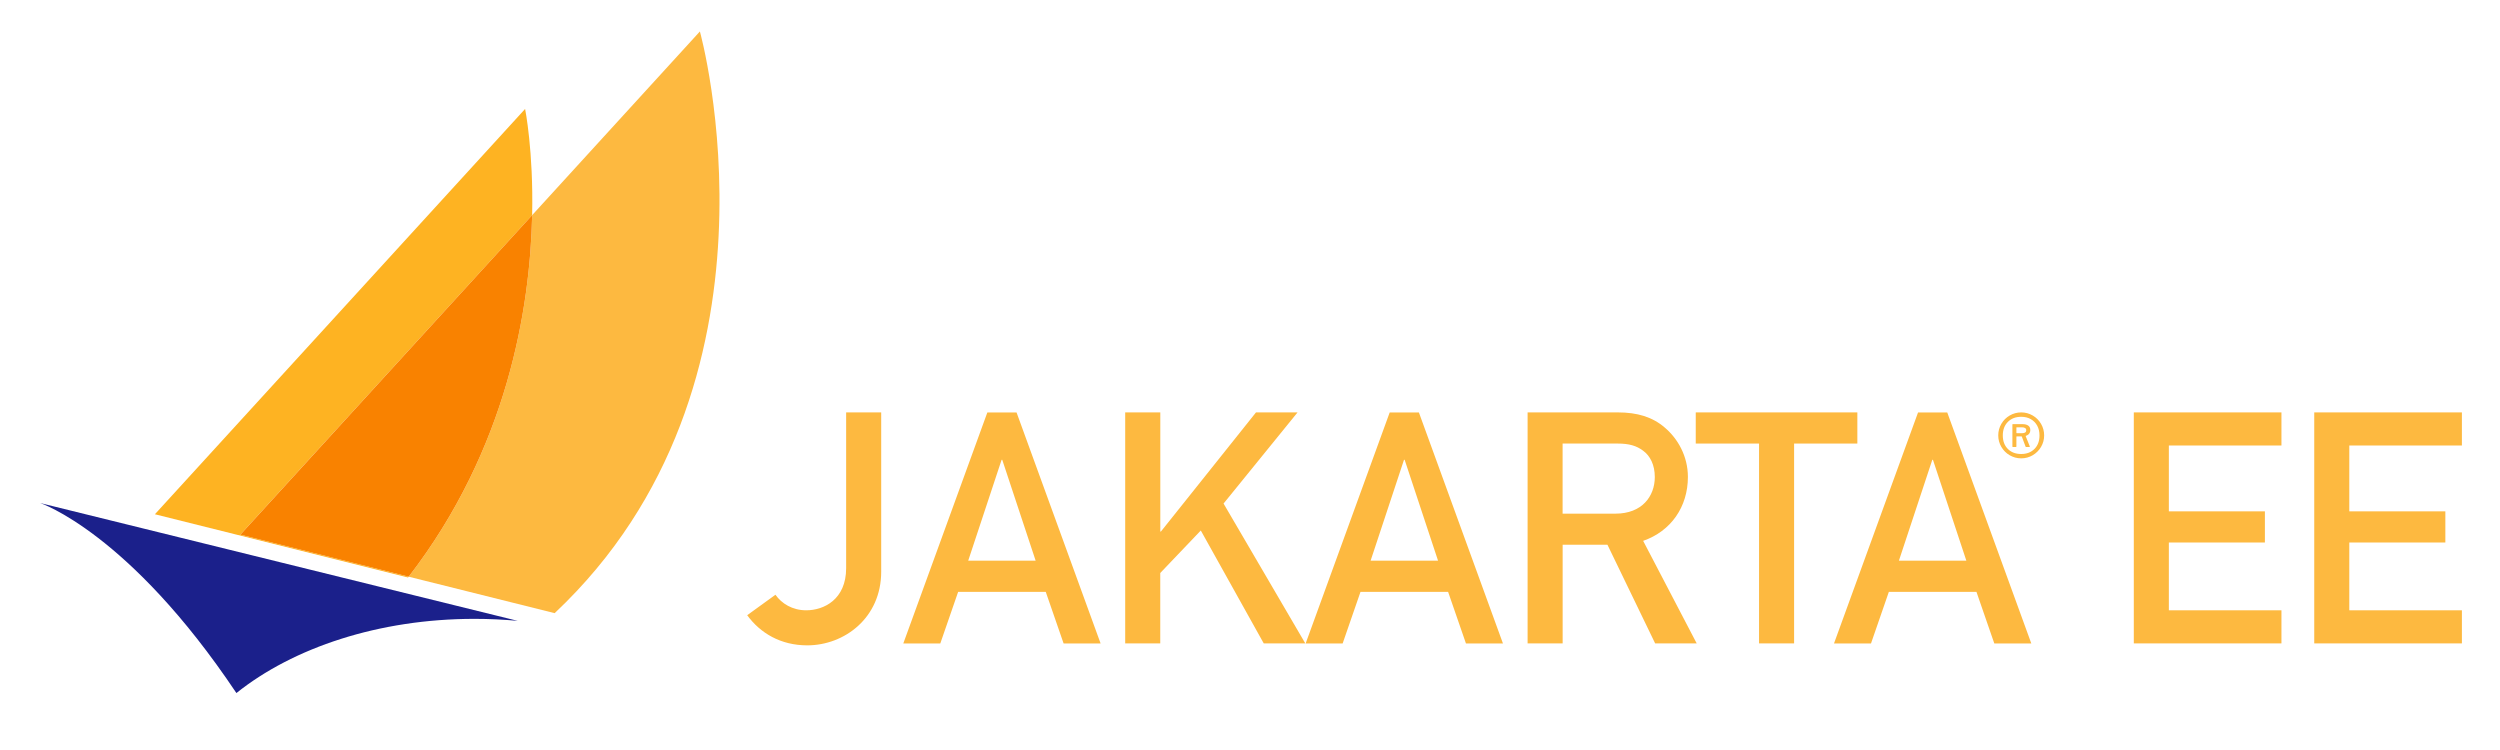
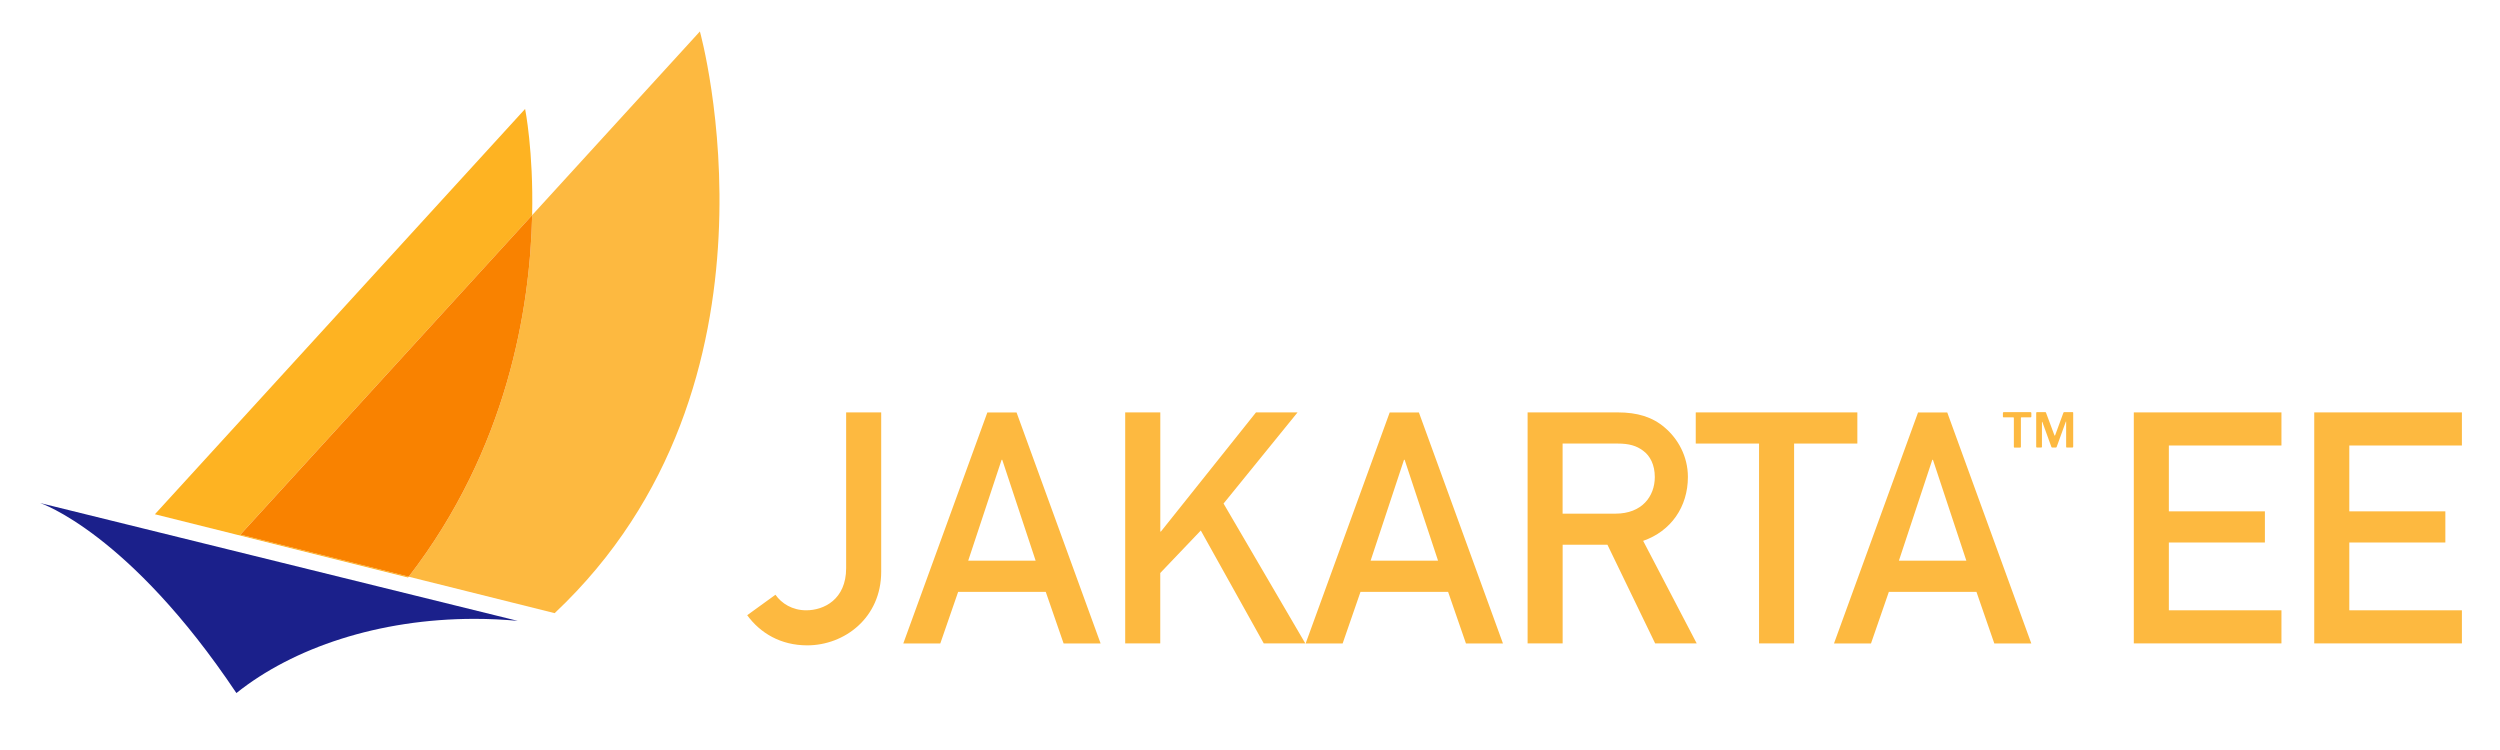
<svg xmlns="http://www.w3.org/2000/svg" version="1.1" id="Layer_1" x="0px" y="0px" viewBox="0 0 500 150" style="enable-background:new 0 0 500 150;" xml:space="preserve">
  <style type="text/css">
	.st0{fill:#FDB940;}
	.st1{fill:#FEB322;}
	.st2{fill:#F98200;}
	.st3{fill:#1B208B;}
</style>
  <g>
    <g>
      <path class="st0" d="M155.09,118.95c1.23,1.75,3.37,3.11,6.16,3.11c3.5,0,7.98-2.14,7.98-8.44V82.48h7.01v31.86    c0,9.21-7.33,14.73-14.8,14.73c-5.32,0-9.41-2.47-12-6.03L155.09,118.95z" />
      <path class="st0" d="M209.15,118.37h-17.52l-3.57,10.32h-7.4l16.81-46.2h5.84l16.81,46.2h-7.4L209.15,118.37z M207.13,112.14    l-6.68-20.18h-0.13l-6.68,20.18H207.13z" />
      <path class="st0" d="M225.05,82.48h7.01v23.82h0.13l19.01-23.82h8.31l-14.8,18.23l16.35,27.97h-8.31l-12.59-22.58l-8.11,8.5v14.08    h-7.01V82.48z" />
      <path class="st0" d="M289.62,118.37H272.1l-3.57,10.32h-7.4l16.81-46.2h5.84l16.81,46.2h-7.4L289.62,118.37z M287.61,112.14    l-6.68-20.18h-0.13l-6.68,20.18H287.61z" />
      <path class="st0" d="M305.52,82.48h18.04c3.89,0,6.94,0.91,9.41,3.05c2.6,2.21,4.61,5.71,4.61,9.86c0,5.97-3.37,10.84-8.95,12.78    l10.71,20.51h-8.31l-9.54-19.73h-8.96v19.73h-7.01V82.48z M312.53,102.73h10.58c5.26,0,7.85-3.44,7.85-7.33    c0-2.4-0.91-4.22-2.34-5.26c-1.3-0.97-2.73-1.43-5.13-1.43h-10.97V102.73z" />
      <path class="st0" d="M351.8,88.71h-12.65v-6.23h32.32v6.23h-12.65v39.97h-7.01V88.71z" />
      <path class="st0" d="M395.29,118.37h-17.52l-3.57,10.32h-7.4l16.81-46.2h5.84l16.81,46.2h-7.4L395.29,118.37z M393.27,112.14    l-6.68-20.18h-0.13l-6.68,20.18H393.27z" />
      <path class="st0" d="M426.76,82.48h29.53v6.62h-22.52v13.17h19.21v6.23h-19.21v13.56h22.52v6.62h-29.53V82.48z" />
      <path class="st0" d="M462.85,82.48h29.53v6.62h-22.52v13.17h19.21v6.23h-19.21v13.56h22.52v6.62h-29.53V82.48z" />
    </g>
    <path class="st0" d="M139.98,6.29l-33.55,36.74c-0.4,18.63-4.93,46.68-24.69,72.31l29.19,7.29   C159.63,76.78,139.98,6.29,139.98,6.29z" />
    <path class="st1" d="M106.43,43.03c0.28-12.86-1.41-21.24-1.41-21.24l-74.04,81.06l50.63,12.65c0.04-0.05,0.08-0.1,0.12-0.16   l-33.67-8.41L106.43,43.03z" />
    <path class="st2" d="M48.07,106.93l33.67,8.41c19.76-25.63,24.29-53.68,24.69-72.31L48.07,106.93z" />
    <path class="st3" d="M94.9,123.77c2.93,0,5.81,0.14,8.64,0.4l-95.5-23.56c0,0,17.77,5.89,39.24,38   C58.63,129.54,75.75,123.77,94.9,123.77z" />
  </g>
  <g>
-     <path class="st0" d="M401.94,91.05c-0.71-0.41-1.26-0.97-1.67-1.67s-0.62-1.47-0.62-2.3s0.21-1.6,0.62-2.31s0.97-1.26,1.67-1.67   c0.71-0.41,1.48-0.62,2.31-0.62c0.82,0,1.58,0.21,2.29,0.62c0.71,0.41,1.26,0.97,1.67,1.67c0.41,0.71,0.62,1.48,0.62,2.31   s-0.21,1.6-0.62,2.3c-0.41,0.7-0.97,1.25-1.67,1.67c-0.7,0.41-1.47,0.62-2.3,0.62S402.64,91.46,401.94,91.05z M406.89,89.79   c0.67-0.67,1.01-1.58,1.01-2.7c0-0.74-0.15-1.4-0.46-1.96s-0.74-1-1.29-1.31s-1.19-0.46-1.91-0.46c-1.1,0-1.99,0.34-2.67,1.02   c-0.67,0.68-1.01,1.58-1.01,2.71s0.34,2.03,1.01,2.7s1.56,1.01,2.67,1.01C405.34,90.8,406.22,90.46,406.89,89.79z M405.95,89.36   c-0.02,0.03-0.04,0.04-0.07,0.04h-0.67c-0.04,0-0.07-0.03-0.1-0.08l-0.73-1.96c0-0.01,0-0.03-0.01-0.05   c-0.01-0.02-0.05-0.03-0.12-0.03h-0.89c-0.05,0-0.08,0.03-0.08,0.08v1.92c0,0.08-0.03,0.12-0.1,0.12h-0.6c-0.06,0-0.1-0.03-0.1-0.1   v-4.37c0-0.06,0.02-0.1,0.06-0.1h1.98c0.49,0,0.87,0.1,1.14,0.3c0.27,0.2,0.4,0.48,0.4,0.86c0,0.59-0.3,0.99-0.9,1.19   c-0.03,0-0.03,0.02-0.02,0.06l0.81,2.02C405.97,89.3,405.97,89.33,405.95,89.36z M405.25,86.06c0-0.4-0.3-0.6-0.89-0.6h-0.98   c-0.01,0-0.03,0-0.05,0s-0.03,0.01-0.04,0.02s-0.01,0.03-0.01,0.06v1.02c0,0.05,0.03,0.08,0.08,0.08h1.06   C404.97,86.64,405.25,86.45,405.25,86.06z" />
+     <path class="st0" d="M400.59,82.58c0-0.1,0.05-0.15,0.15-0.15h5.36c0.11,0,0.17,0.05,0.17,0.15v0.75c0,0.09-0.05,0.14-0.15,0.14   h-1.83c-0.07,0-0.11,0.03-0.11,0.09v5.79c0,0.11-0.05,0.17-0.14,0.17h-1.15c-0.08,0-0.12-0.05-0.12-0.15v-5.79   c0-0.07-0.04-0.11-0.11-0.11h-1.93c-0.1,0-0.15-0.05-0.15-0.14V82.58z M407.29,89.46c-0.04-0.04-0.05-0.08-0.05-0.15v-6.72   c0-0.11,0.05-0.17,0.15-0.17h1.62c0.06,0,0.11,0.01,0.14,0.03c0.03,0.02,0.05,0.06,0.06,0.11l1.68,4.51   c0.04,0.1,0.09,0.1,0.14-0.02l1.63-4.45c0.03-0.12,0.09-0.18,0.18-0.18h1.68c0.08,0,0.12,0.05,0.12,0.15v6.74   c0,0.07-0.02,0.12-0.05,0.15c-0.03,0.03-0.08,0.05-0.15,0.05h-1.02c-0.07,0-0.12-0.01-0.15-0.04s-0.04-0.07-0.04-0.13v-5   c0-0.04-0.01-0.06-0.02-0.06c-0.02,0-0.03,0.02-0.05,0.06l-1.82,5.03c-0.03,0.09-0.09,0.14-0.18,0.14h-0.69   c-0.1,0-0.17-0.05-0.2-0.14l-1.8-4.97c-0.01-0.04-0.03-0.06-0.05-0.06c-0.02,0-0.03,0.03-0.03,0.08v4.93   c0,0.05-0.01,0.09-0.03,0.11c-0.02,0.03-0.07,0.04-0.14,0.04h-0.81C407.37,89.52,407.32,89.5,407.29,89.46z" />
  </g>
</svg>
